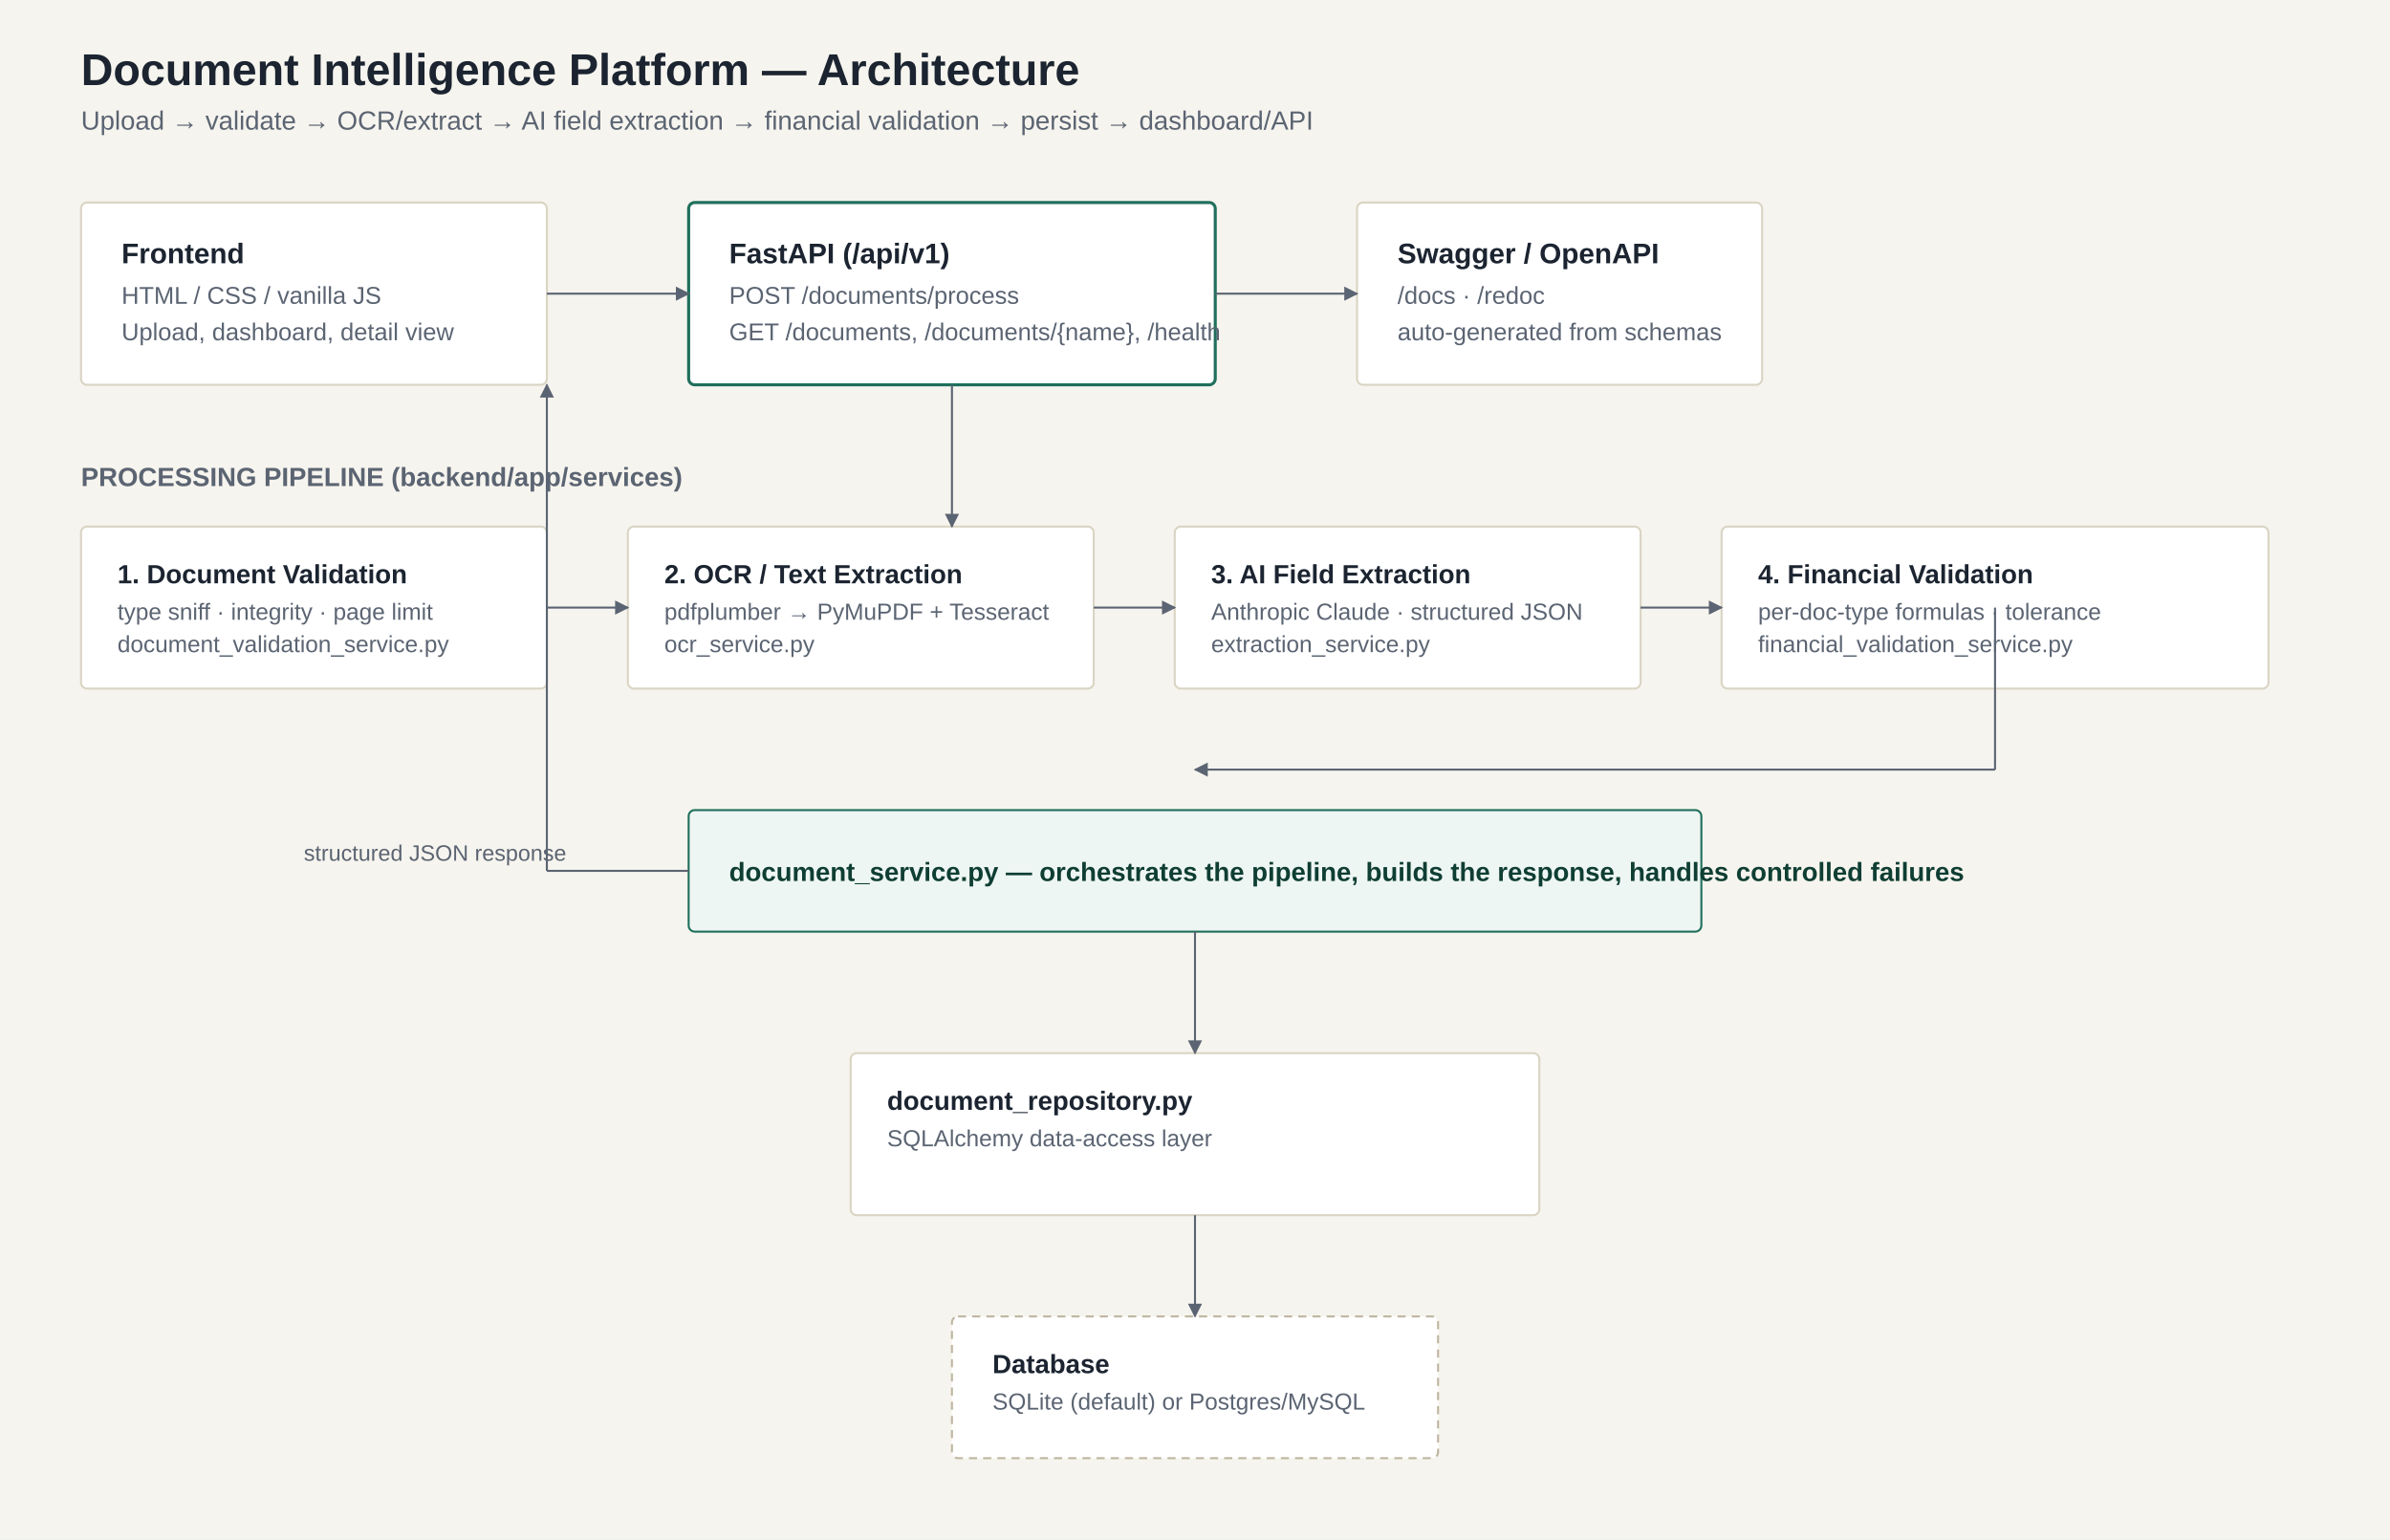
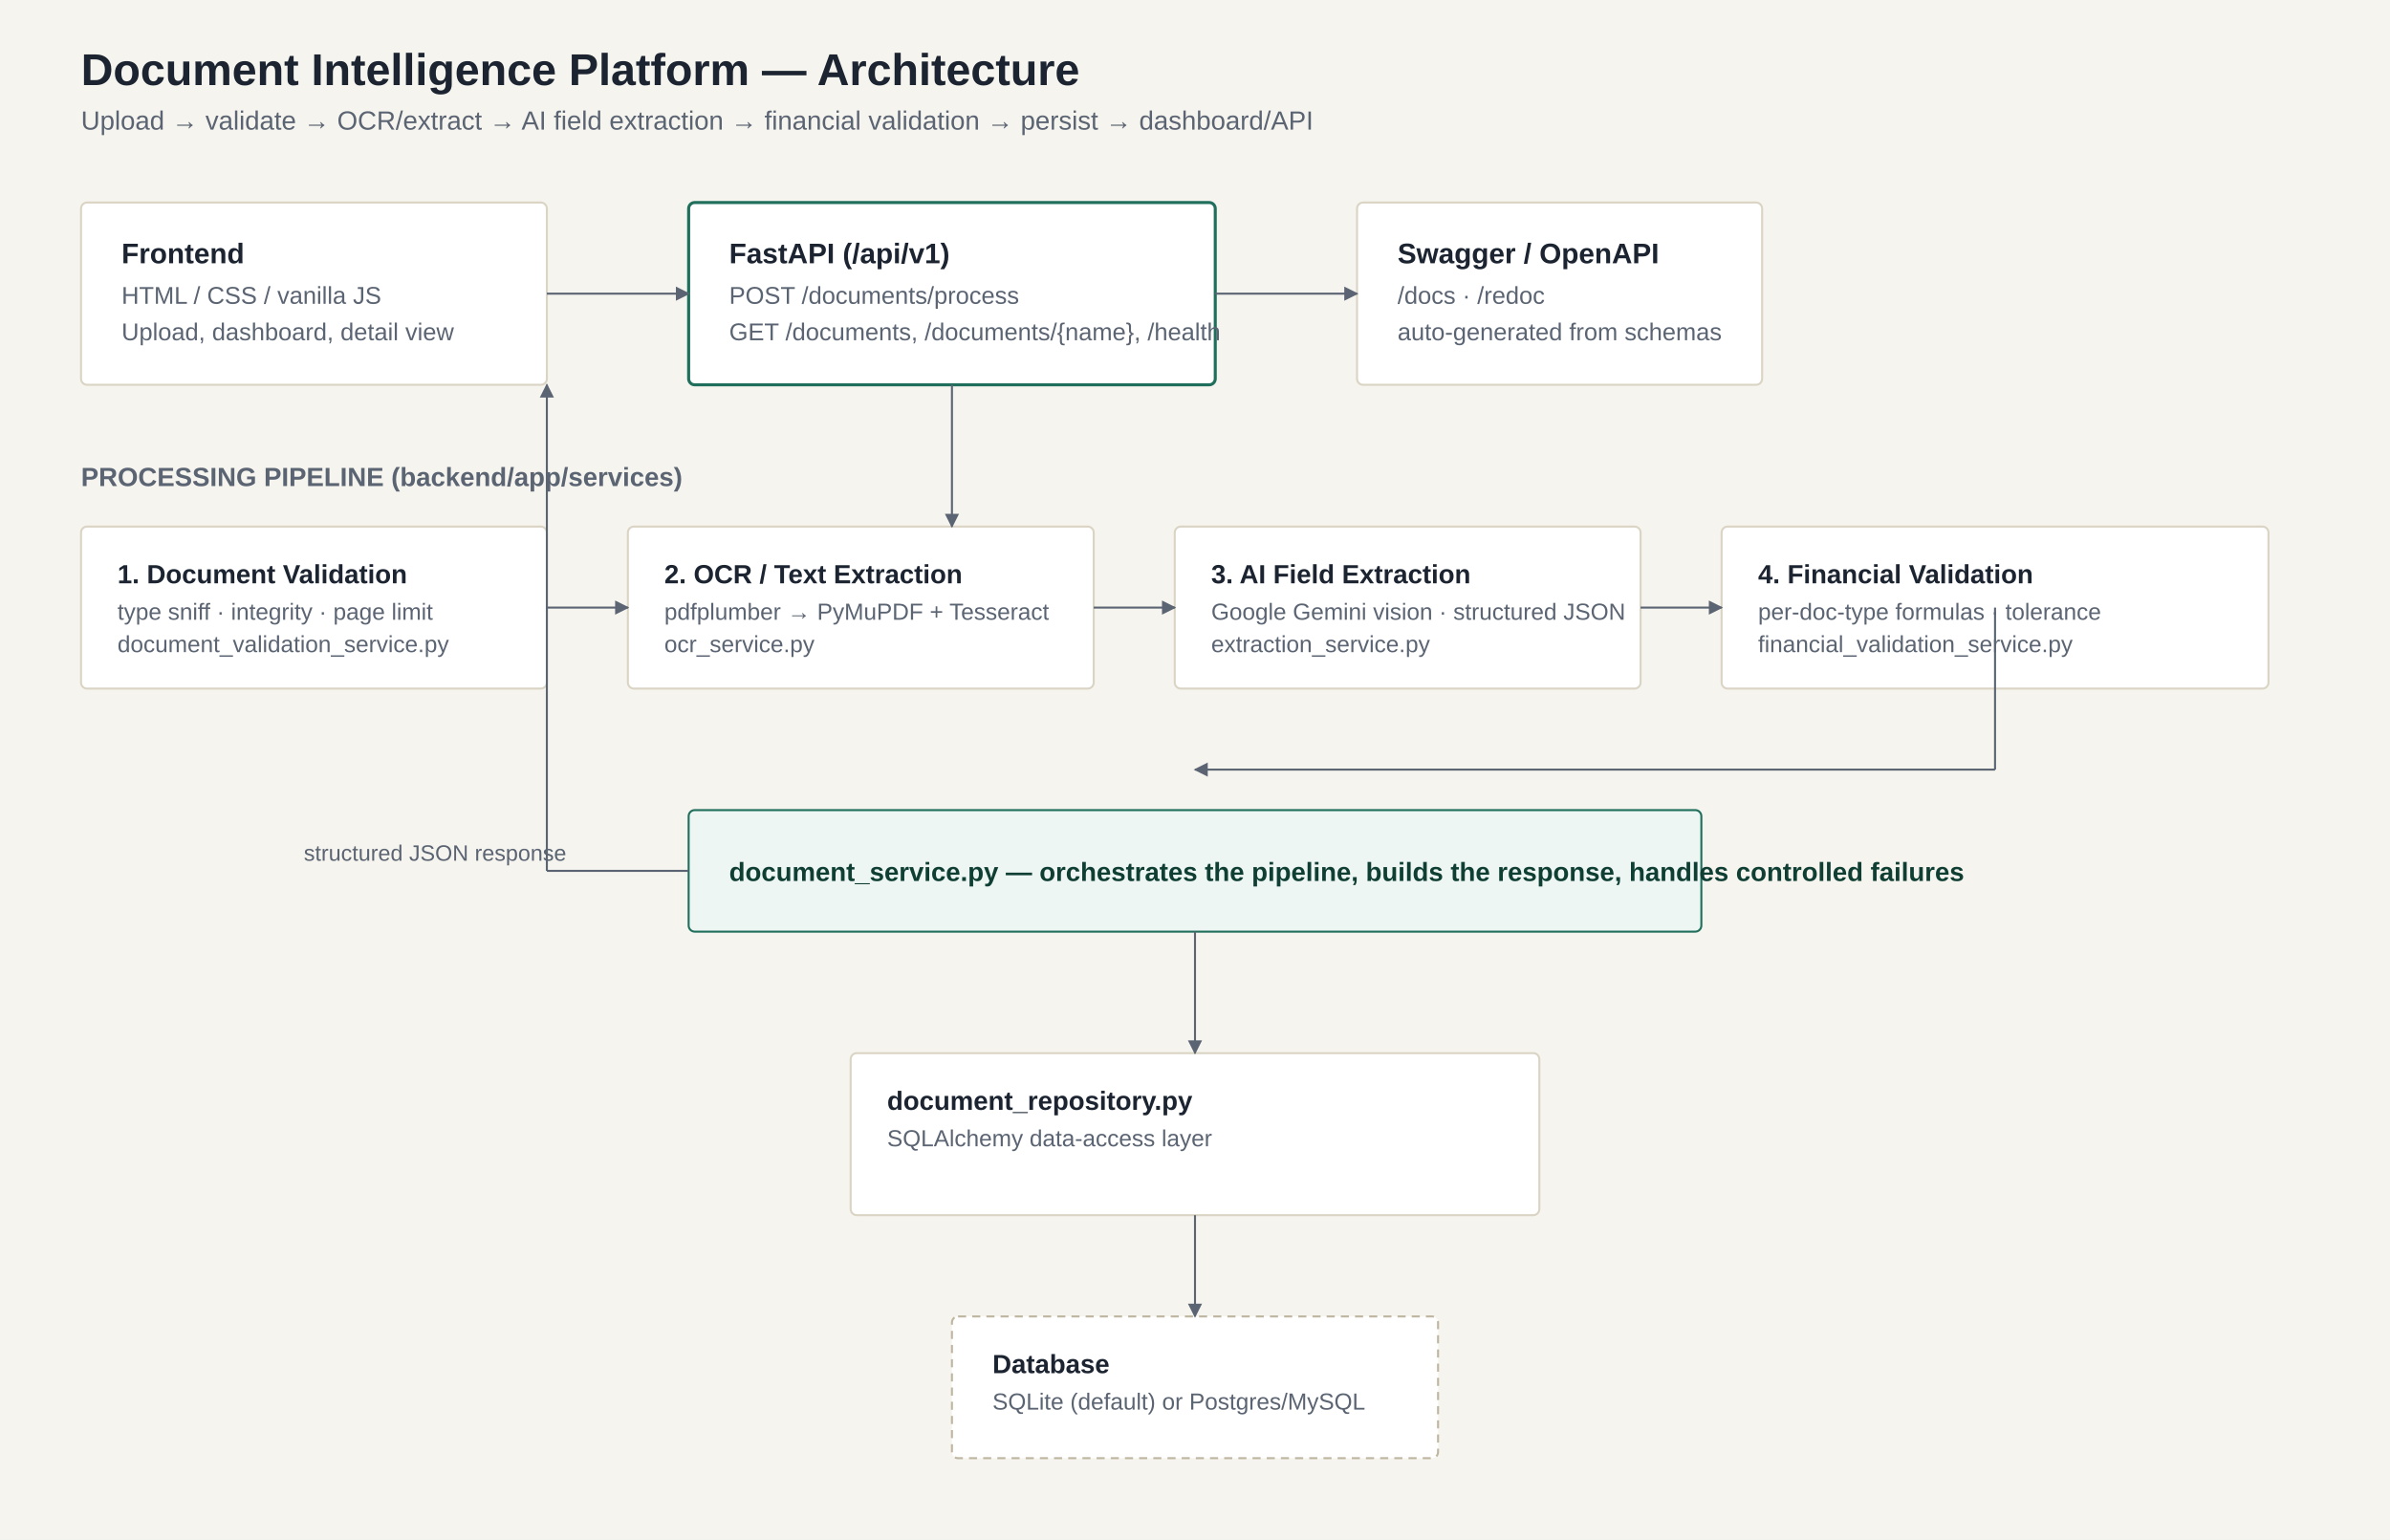
<svg xmlns="http://www.w3.org/2000/svg" viewBox="0 0 1180 760" font-family="IBM Plex Sans, Arial, sans-serif">
  <defs>
    <marker id="arrow" viewBox="0 0 10 10" refX="9" refY="5" markerWidth="7" markerHeight="7" orient="auto-start-reverse">
      <path d="M0,0 L10,5 L0,10 z" fill="#5B6472" />
    </marker>
  </defs>
  <rect width="1180" height="760" fill="#F6F4EE" />
  <text x="40" y="42" font-size="22" font-weight="600" fill="#1B2430">Document Intelligence Platform — Architecture</text>
  <text x="40" y="64" font-size="13" fill="#5B6472">Upload → validate → OCR/extract → AI field extraction → financial validation → persist → dashboard/API</text>
  <rect x="40" y="100" width="230" height="90" rx="3" fill="#FFFFFF" stroke="#DAD4C4" />
  <text x="60" y="130" font-size="14" font-weight="600" fill="#1B2430">Frontend</text>
  <text x="60" y="150" font-size="12" fill="#5B6472">HTML / CSS / vanilla JS</text>
  <text x="60" y="168" font-size="12" fill="#5B6472">Upload, dashboard, detail view</text>
  <rect x="340" y="100" width="260" height="90" rx="3" fill="#FFFFFF" stroke="#1F6F5C" stroke-width="1.5" />
  <text x="360" y="130" font-size="14" font-weight="600" fill="#1B2430">FastAPI (/api/v1)</text>
  <text x="360" y="150" font-size="12" fill="#5B6472">POST /documents/process</text>
  <text x="360" y="168" font-size="12" fill="#5B6472">GET /documents, /documents/{name}, /health</text>
  <rect x="670" y="100" width="200" height="90" rx="3" fill="#FFFFFF" stroke="#DAD4C4" />
  <text x="690" y="130" font-size="14" font-weight="600" fill="#1B2430">Swagger / OpenAPI</text>
  <text x="690" y="150" font-size="12" fill="#5B6472">/docs · /redoc</text>
  <text x="690" y="168" font-size="12" fill="#5B6472">auto-generated from schemas</text>
  <line x1="270" y1="145" x2="340" y2="145" stroke="#5B6472" marker-end="url(#arrow)" />
  <line x1="600" y1="145" x2="670" y2="145" stroke="#5B6472" marker-end="url(#arrow)" />
  <text x="40" y="240" font-size="13" font-weight="600" fill="#5B6472">PROCESSING PIPELINE (backend/app/services)</text>
  <g id="pipeline">
    <rect x="40" y="260" width="230" height="80" rx="3" fill="#FFFFFF" stroke="#DAD4C4" />
    <text x="58" y="288" font-size="13" font-weight="600" fill="#1B2430">1. Document Validation</text>
    <text x="58" y="306" font-size="11.5" fill="#5B6472">type sniff · integrity · page limit</text>
    <text x="58" y="322" font-size="11.5" fill="#5B6472">document_validation_service.py</text>
    <rect x="310" y="260" width="230" height="80" rx="3" fill="#FFFFFF" stroke="#DAD4C4" />
    <text x="328" y="288" font-size="13" font-weight="600" fill="#1B2430">2. OCR / Text Extraction</text>
    <text x="328" y="306" font-size="11.5" fill="#5B6472">pdfplumber → PyMuPDF + Tesseract</text>
    <text x="328" y="322" font-size="11.5" fill="#5B6472">ocr_service.py</text>
    <rect x="580" y="260" width="230" height="80" rx="3" fill="#FFFFFF" stroke="#DAD4C4" />
    <text x="598" y="288" font-size="13" font-weight="600" fill="#1B2430">3. AI Field Extraction</text>
-     <text x="598" y="306" font-size="11.5" fill="#5B6472">Anthropic Claude · structured JSON</text>
+     <text x="598" y="306" font-size="11.5" fill="#5B6472">Google Gemini vision · structured JSON</text>
    <text x="598" y="322" font-size="11.5" fill="#5B6472">extraction_service.py</text>
    <rect x="850" y="260" width="270" height="80" rx="3" fill="#FFFFFF" stroke="#DAD4C4" />
    <text x="868" y="288" font-size="13" font-weight="600" fill="#1B2430">4. Financial Validation</text>
    <text x="868" y="306" font-size="11.5" fill="#5B6472">per-doc-type formulas · tolerance</text>
    <text x="868" y="322" font-size="11.5" fill="#5B6472">financial_validation_service.py</text>
    <line x1="270" y1="300" x2="310" y2="300" stroke="#5B6472" marker-end="url(#arrow)" />
    <line x1="540" y1="300" x2="580" y2="300" stroke="#5B6472" marker-end="url(#arrow)" />
    <line x1="810" y1="300" x2="850" y2="300" stroke="#5B6472" marker-end="url(#arrow)" />
  </g>
  <line x1="470" y1="190" x2="470" y2="260" stroke="#5B6472" marker-end="url(#arrow)" />
  <rect x="340" y="400" width="500" height="60" rx="3" fill="#EEF6F3" stroke="#1F6F5C" />
  <text x="360" y="435" font-size="13" font-weight="600" fill="#0F3E33">document_service.py — orchestrates the pipeline, builds the response, handles controlled failures</text>
  <line x1="985" y1="300" x2="985" y2="380" stroke="#5B6472" />
  <line x1="985" y1="380" x2="590" y2="380" stroke="#5B6472" marker-end="url(#arrow)" />
  <rect x="420" y="520" width="340" height="80" rx="3" fill="#FFFFFF" stroke="#DAD4C4" />
  <text x="438" y="548" font-size="13" font-weight="600" fill="#1B2430">document_repository.py</text>
  <text x="438" y="566" font-size="11.5" fill="#5B6472">SQLAlchemy data-access layer</text>
  <line x1="590" y1="460" x2="590" y2="520" stroke="#5B6472" marker-end="url(#arrow)" />
  <rect x="470" y="650" width="240" height="70" rx="3" fill="#FFFFFF" stroke="#BEB6A0" stroke-dasharray="4 3" />
  <text x="490" y="678" font-size="13" font-weight="600" fill="#1B2430">Database</text>
  <text x="490" y="696" font-size="11.5" fill="#5B6472">SQLite (default) or Postgres/MySQL</text>
  <line x1="590" y1="600" x2="590" y2="650" stroke="#5B6472" marker-end="url(#arrow)" />
  <line x1="340" y1="430" x2="270" y2="430" stroke="#5B6472" />
  <line x1="270" y1="430" x2="270" y2="190" stroke="#5B6472" marker-end="url(#arrow)" />
  <text x="150" y="425" font-size="11" fill="#5B6472">structured JSON response</text>
</svg>
